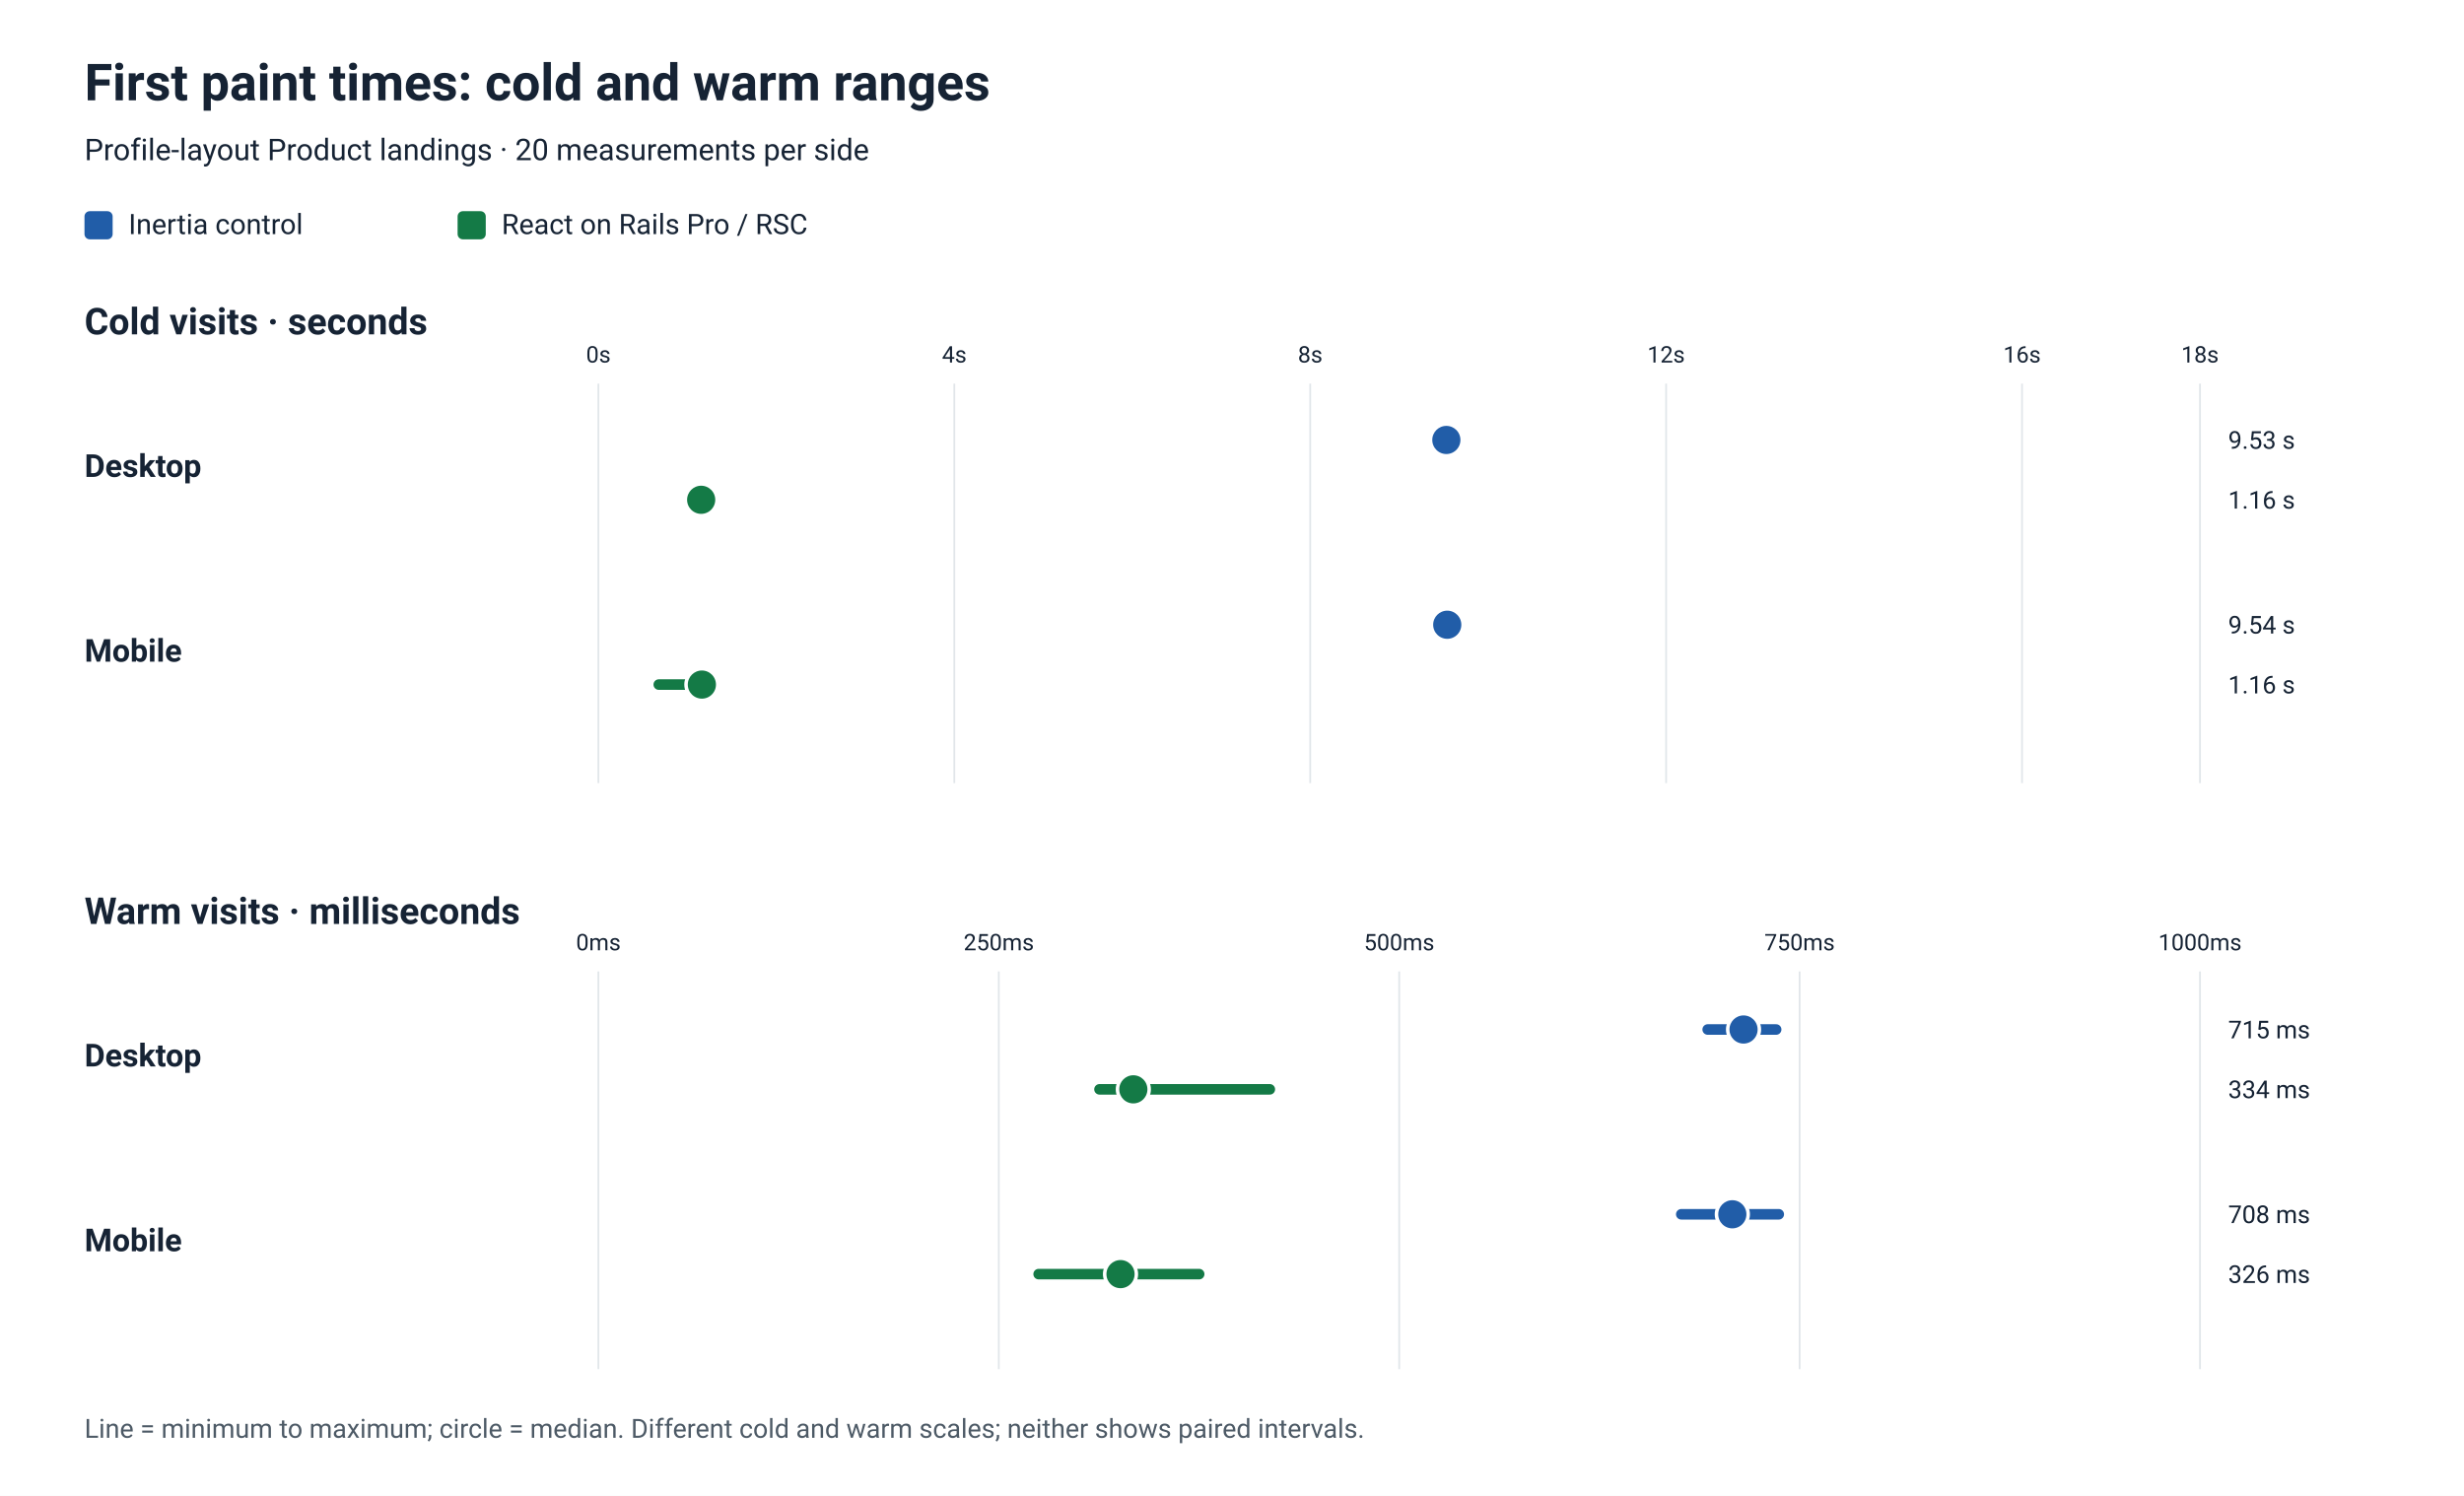
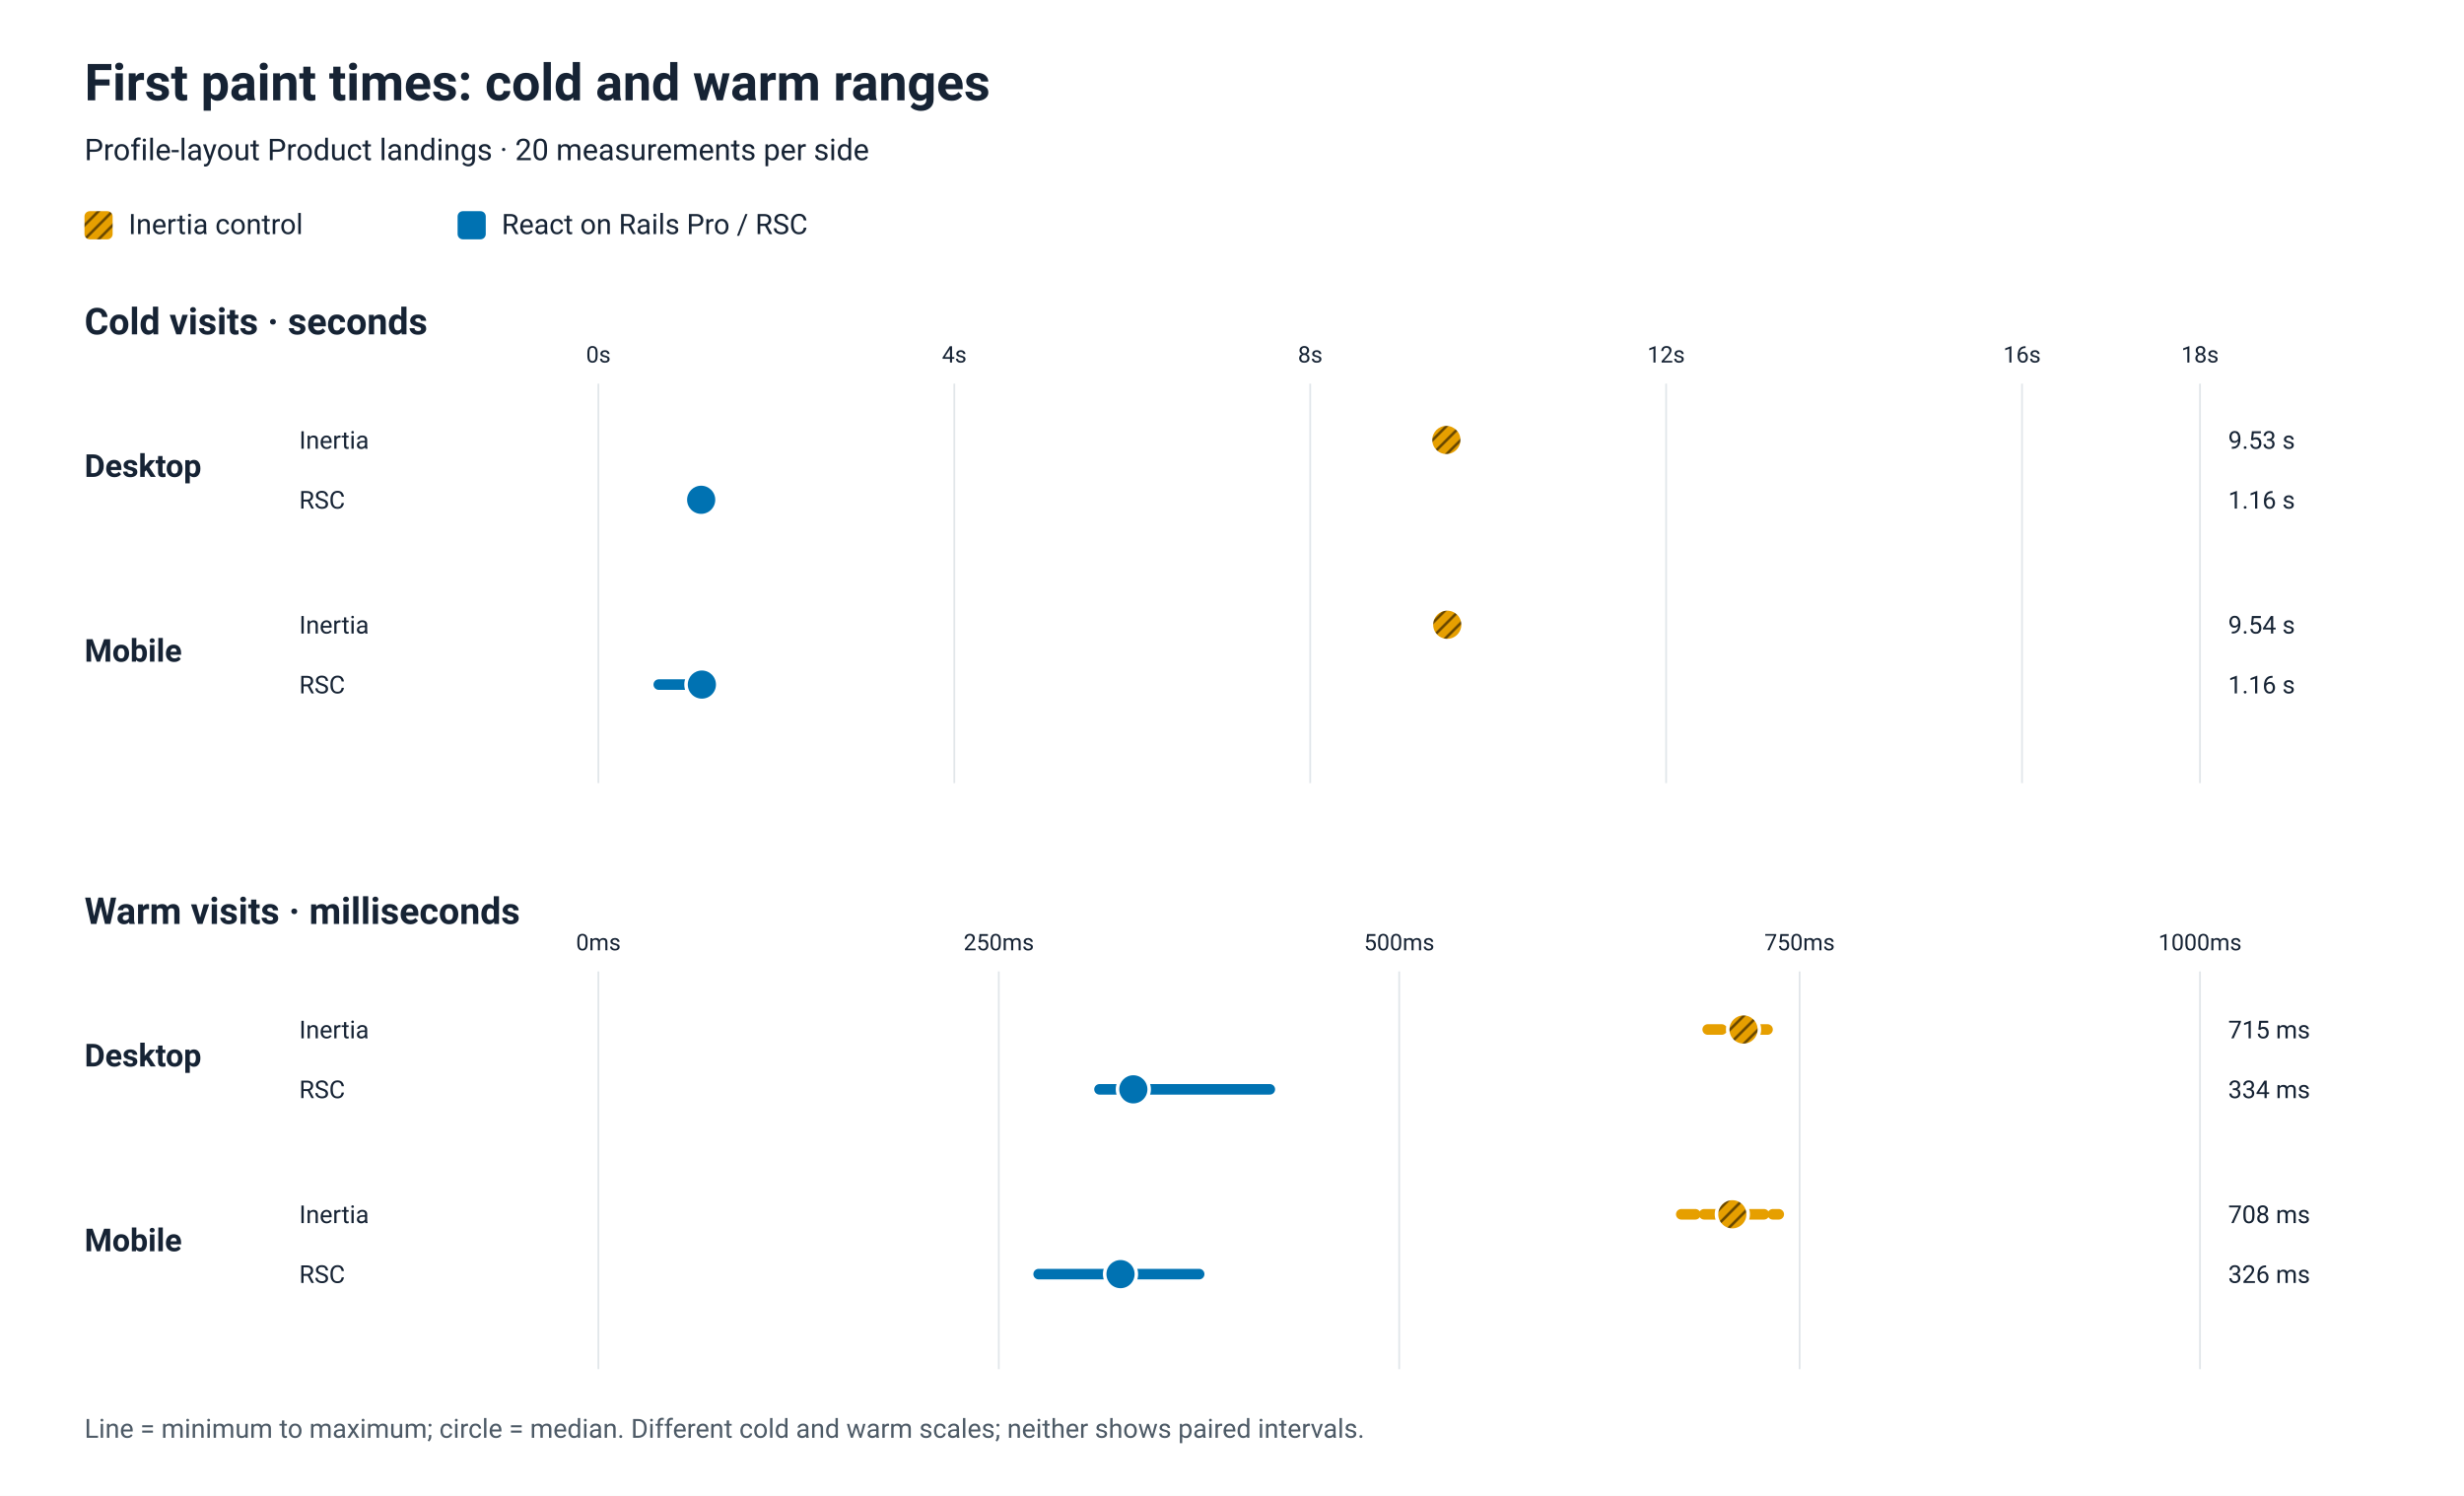
<svg xmlns="http://www.w3.org/2000/svg" viewBox="0 0 1400 850" role="img" aria-labelledby="title description" font-family="ui-sans-serif,-apple-system,'Segoe UI',Roboto,Helvetica,Arial,sans-serif">
+   <defs>
+     <pattern id="inertia-hatch" width="8" height="8" patternUnits="userSpaceOnUse">
+       <rect width="8" height="8" fill="#E69F00" />
+       <path d="M-2 2L2-2M0 8L8 0M6 10L10 6" stroke="#6B4900" stroke-width="1.5" />
+     </pattern>
+   </defs>
  <rect width="1400" height="850" fill="#ffffff" />
  <text x="48" y="57" font-size="29" fill="#162334" font-weight="700">First paint times: cold and warm ranges</text>
  <text x="48" y="91" font-size="17" fill="#162334">Profile-layout Product landings · 20 measurements per side</text>
-   <rect x="48" y="120" width="16" height="16" rx="3" fill="#215da8" />
+   <rect x="48" y="120" width="16" height="16" rx="3" fill="url(#inertia-hatch)" />
  <text x="73" y="133" font-size="16" fill="#162334">Inertia control</text>
-   <rect x="260" y="120" width="16" height="16" rx="3" fill="#147a46" />
+   <rect x="260" y="120" width="16" height="16" rx="3" fill="#0072B2" />
  <text x="285" y="133" font-size="16" fill="#162334">React on Rails Pro / RSC</text>
  <text x="48" y="190" font-size="21" fill="#162334" font-weight="700">Cold visits · seconds</text>
  <line x1="340" y1="218" x2="340" y2="445" stroke="#e1e6ea" />
  <text x="340" y="206" font-size="13" fill="#162334" text-anchor="middle">0s</text>
  <line x1="542.222" y1="218" x2="542.222" y2="445" stroke="#e1e6ea" />
  <text x="542.222" y="206" font-size="13" fill="#162334" text-anchor="middle">4s</text>
  <line x1="744.444" y1="218" x2="744.444" y2="445" stroke="#e1e6ea" />
  <text x="744.444" y="206" font-size="13" fill="#162334" text-anchor="middle">8s</text>
  <line x1="946.667" y1="218" x2="946.667" y2="445" stroke="#e1e6ea" />
  <text x="946.667" y="206" font-size="13" fill="#162334" text-anchor="middle">12s</text>
  <line x1="1148.889" y1="218" x2="1148.889" y2="445" stroke="#e1e6ea" />
  <text x="1148.889" y="206" font-size="13" fill="#162334" text-anchor="middle">16s</text>
  <line x1="1250" y1="218" x2="1250" y2="445" stroke="#e1e6ea" />
  <text x="1250" y="206" font-size="13" fill="#162334" text-anchor="middle">18s</text>
  <text x="48" y="271" font-size="18" fill="#162334" font-weight="600">Desktop</text>
-   <line x1="816.031" y1="250" x2="826.69" y2="250" stroke="#215da8" stroke-width="6" stroke-linecap="round" />
-   <circle cx="821.794" cy="250" r="9" fill="#215da8" stroke="white" stroke-width="2" />
+   <line x1="816.031" y1="250" x2="826.69" y2="250" stroke="#E69F00" stroke-width="6" stroke-linecap="round" stroke-dasharray="8 5" />
+   <circle cx="821.794" cy="250" r="9" fill="url(#inertia-hatch)" stroke="white" stroke-width="2" />
+   <text x="170" y="255" font-size="14" fill="#162334">Inertia</text>
  <text x="1266" y="255" font-size="14" fill="#162334">9.53 s</text>
-   <line x1="396.84" y1="284" x2="403.103" y2="284" stroke="#147a46" stroke-width="6" stroke-linecap="round" />
-   <circle cx="398.392" cy="284" r="9" fill="#147a46" stroke="white" stroke-width="2" />
+   <line x1="396.84" y1="284" x2="403.103" y2="284" stroke="#0072B2" stroke-width="6" stroke-linecap="round" />
+   <circle cx="398.392" cy="284" r="9" fill="#0072B2" stroke="white" stroke-width="2" />
+   <text x="170" y="289" font-size="14" fill="#162334">RSC</text>
  <text x="1266" y="289" font-size="14" fill="#162334">1.16 s</text>
  <text x="48" y="376" font-size="18" fill="#162334" font-weight="600">Mobile</text>
-   <line x1="815.886" y1="355" x2="829.073" y2="355" stroke="#215da8" stroke-width="6" stroke-linecap="round" />
-   <circle cx="822.3" cy="355" r="9" fill="#215da8" stroke="white" stroke-width="2" />
+   <line x1="815.886" y1="355" x2="829.073" y2="355" stroke="#E69F00" stroke-width="6" stroke-linecap="round" stroke-dasharray="8 5" />
+   <circle cx="822.3" cy="355" r="9" fill="url(#inertia-hatch)" stroke="white" stroke-width="2" />
+   <text x="170" y="360" font-size="14" fill="#162334">Inertia</text>
  <text x="1266" y="360" font-size="14" fill="#162334">9.54 s</text>
-   <line x1="374.304" y1="389" x2="402.901" y2="389" stroke="#147a46" stroke-width="6" stroke-linecap="round" />
-   <circle cx="398.796" cy="389" r="9" fill="#147a46" stroke="white" stroke-width="2" />
+   <line x1="374.304" y1="389" x2="402.901" y2="389" stroke="#0072B2" stroke-width="6" stroke-linecap="round" />
+   <circle cx="398.796" cy="389" r="9" fill="#0072B2" stroke="white" stroke-width="2" />
+   <text x="170" y="394" font-size="14" fill="#162334">RSC</text>
  <text x="1266" y="394" font-size="14" fill="#162334">1.16 s</text>
  <text x="48" y="525" font-size="21" fill="#162334" font-weight="700">Warm visits · milliseconds</text>
  <line x1="340" y1="552" x2="340" y2="778" stroke="#e1e6ea" />
  <text x="340" y="540" font-size="13" fill="#162334" text-anchor="middle">0ms</text>
  <line x1="567.5" y1="552" x2="567.5" y2="778" stroke="#e1e6ea" />
  <text x="567.5" y="540" font-size="13" fill="#162334" text-anchor="middle">250ms</text>
  <line x1="795" y1="552" x2="795" y2="778" stroke="#e1e6ea" />
  <text x="795" y="540" font-size="13" fill="#162334" text-anchor="middle">500ms</text>
  <line x1="1022.5" y1="552" x2="1022.5" y2="778" stroke="#e1e6ea" />
  <text x="1022.5" y="540" font-size="13" fill="#162334" text-anchor="middle">750ms</text>
  <line x1="1250" y1="552" x2="1250" y2="778" stroke="#e1e6ea" />
  <text x="1250" y="540" font-size="13" fill="#162334" text-anchor="middle">1000ms</text>
  <text x="48" y="606" font-size="18" fill="#162334" font-weight="600">Desktop</text>
-   <line x1="970.28" y1="585" x2="1009.176" y2="585" stroke="#215da8" stroke-width="6" stroke-linecap="round" />
-   <circle cx="990.65" cy="585" r="9" fill="#215da8" stroke="white" stroke-width="2" />
+   <line x1="970.28" y1="585" x2="1009.176" y2="585" stroke="#E69F00" stroke-width="6" stroke-linecap="round" stroke-dasharray="8 5" />
+   <circle cx="990.65" cy="585" r="9" fill="url(#inertia-hatch)" stroke="white" stroke-width="2" />
+   <text x="170" y="590" font-size="14" fill="#162334">Inertia</text>
  <text x="1266" y="590" font-size="14" fill="#162334">715 ms</text>
-   <line x1="624.714" y1="619" x2="721.486" y2="619" stroke="#147a46" stroke-width="6" stroke-linecap="round" />
-   <circle cx="643.94" cy="619" r="9" fill="#147a46" stroke="white" stroke-width="2" />
+   <line x1="624.714" y1="619" x2="721.486" y2="619" stroke="#0072B2" stroke-width="6" stroke-linecap="round" />
+   <circle cx="643.94" cy="619" r="9" fill="#0072B2" stroke="white" stroke-width="2" />
+   <text x="170" y="624" font-size="14" fill="#162334">RSC</text>
  <text x="1266" y="624" font-size="14" fill="#162334">334 ms</text>
  <text x="48" y="711" font-size="18" fill="#162334" font-weight="600">Mobile</text>
-   <line x1="955.268" y1="690" x2="1010.66" y2="690" stroke="#215da8" stroke-width="6" stroke-linecap="round" />
-   <circle cx="984.28" cy="690" r="9" fill="#215da8" stroke="white" stroke-width="2" />
+   <line x1="955.268" y1="690" x2="1010.66" y2="690" stroke="#E69F00" stroke-width="6" stroke-linecap="round" stroke-dasharray="8 5" />
+   <circle cx="984.28" cy="690" r="9" fill="url(#inertia-hatch)" stroke="white" stroke-width="2" />
+   <text x="170" y="695" font-size="14" fill="#162334">Inertia</text>
  <text x="1266" y="695" font-size="14" fill="#162334">708 ms</text>
-   <line x1="590.14" y1="724" x2="681.342" y2="724" stroke="#147a46" stroke-width="6" stroke-linecap="round" />
-   <circle cx="636.66" cy="724" r="9" fill="#147a46" stroke="white" stroke-width="2" />
+   <line x1="590.14" y1="724" x2="681.342" y2="724" stroke="#0072B2" stroke-width="6" stroke-linecap="round" />
+   <circle cx="636.66" cy="724" r="9" fill="#0072B2" stroke="white" stroke-width="2" />
+   <text x="170" y="729" font-size="14" fill="#162334">RSC</text>
  <text x="1266" y="729" font-size="14" fill="#162334">326 ms</text>
  <text x="48" y="817" font-size="15" fill="#4d5a66">Line = minimum to maximum; circle = median. Different cold and warm scales; neither shows paired intervals.</text>
</svg>
